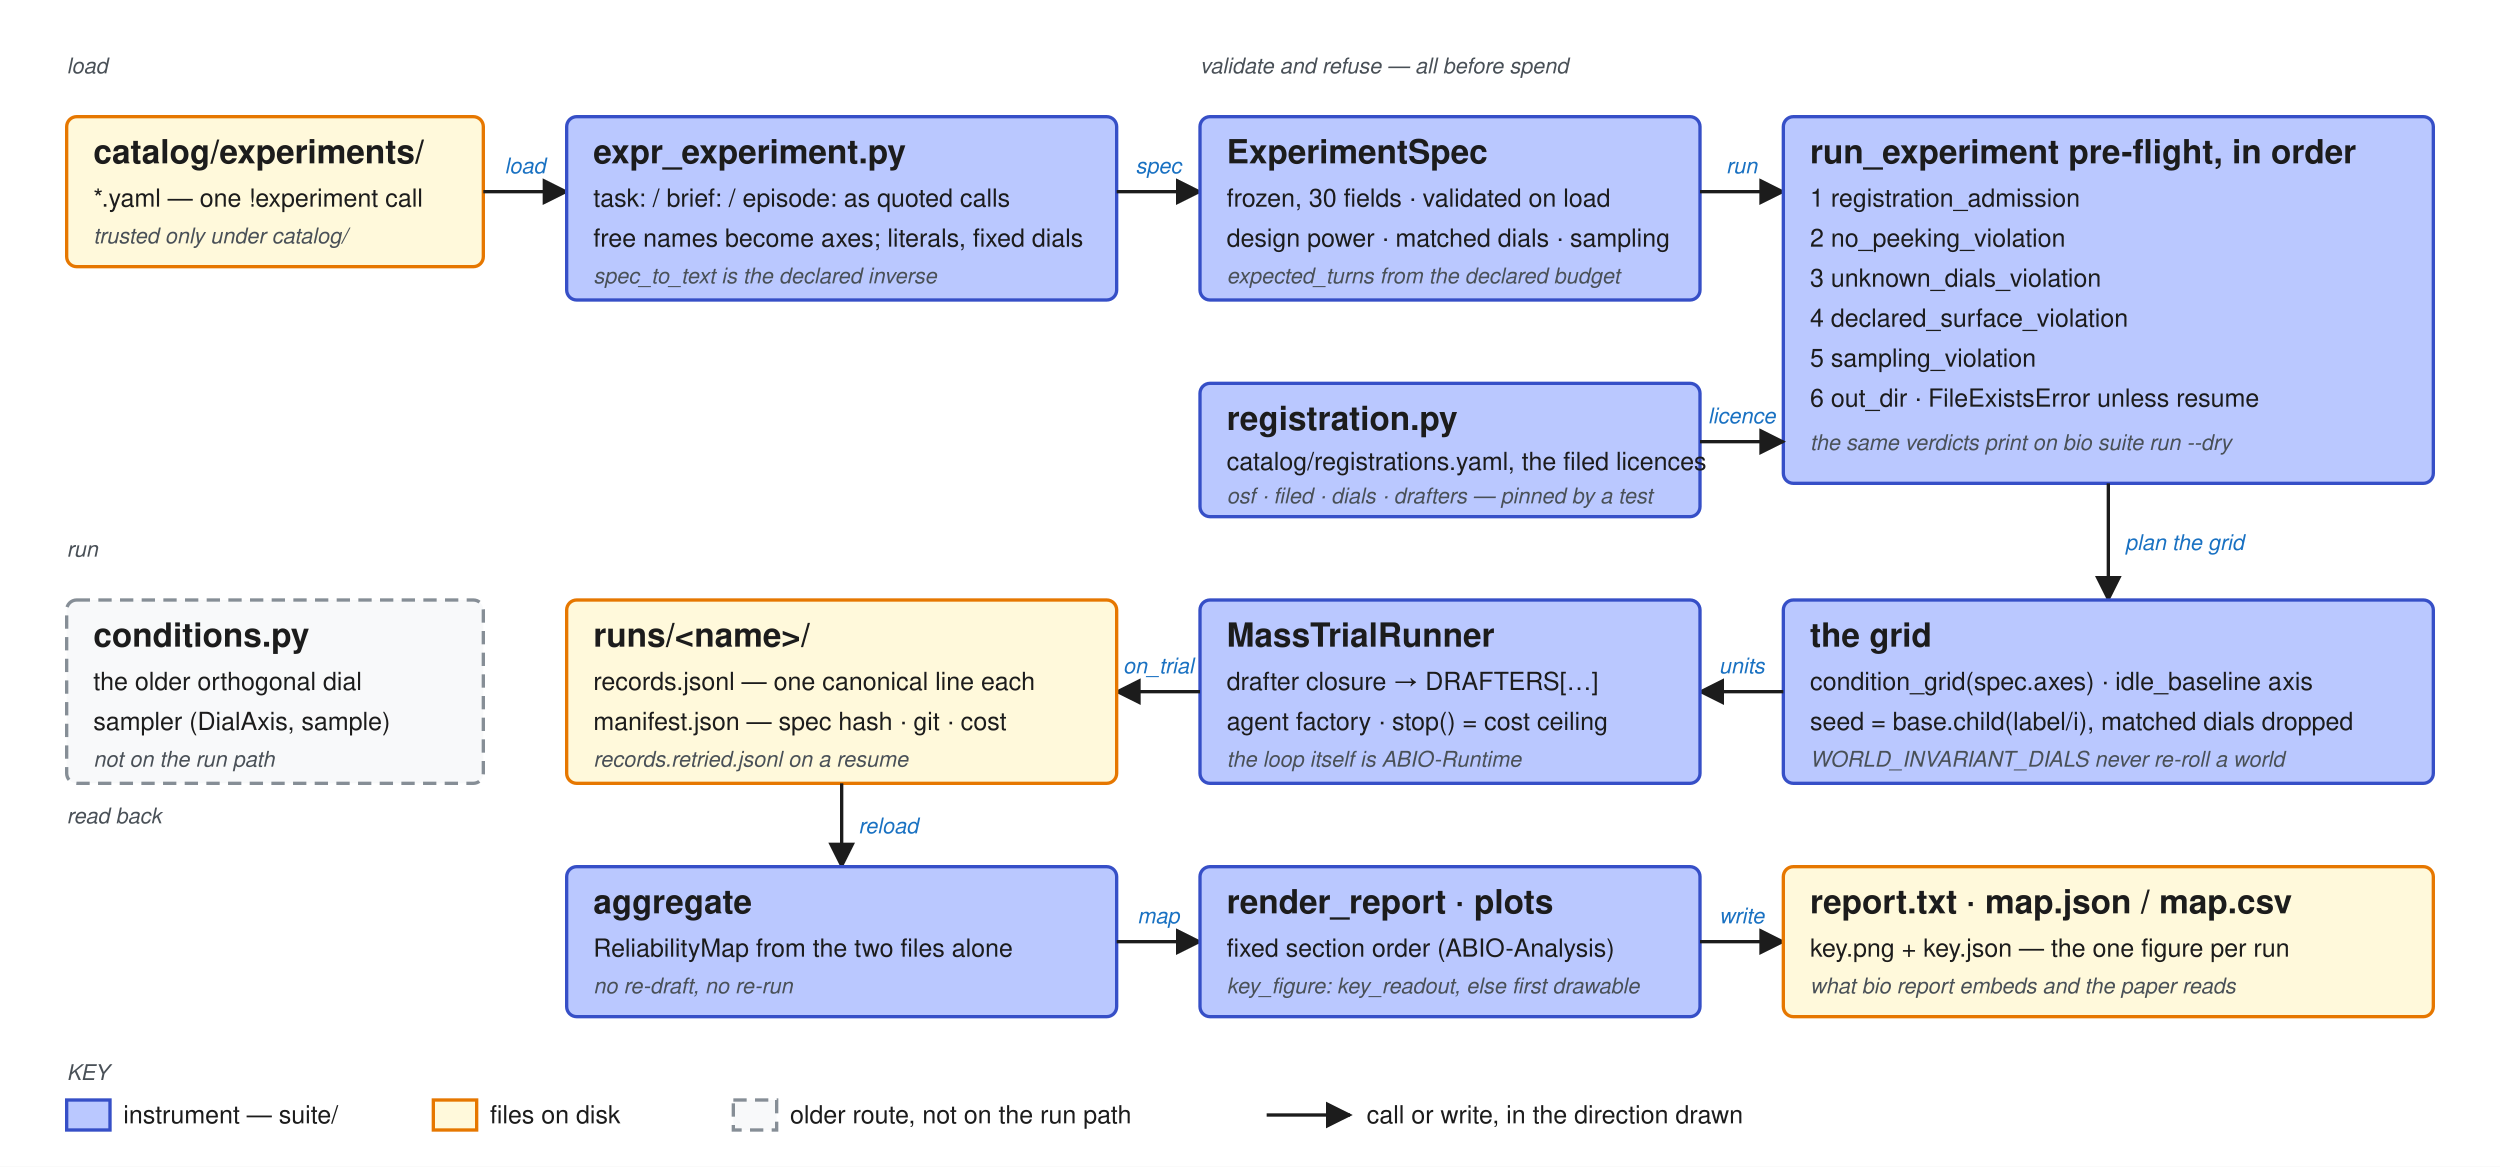
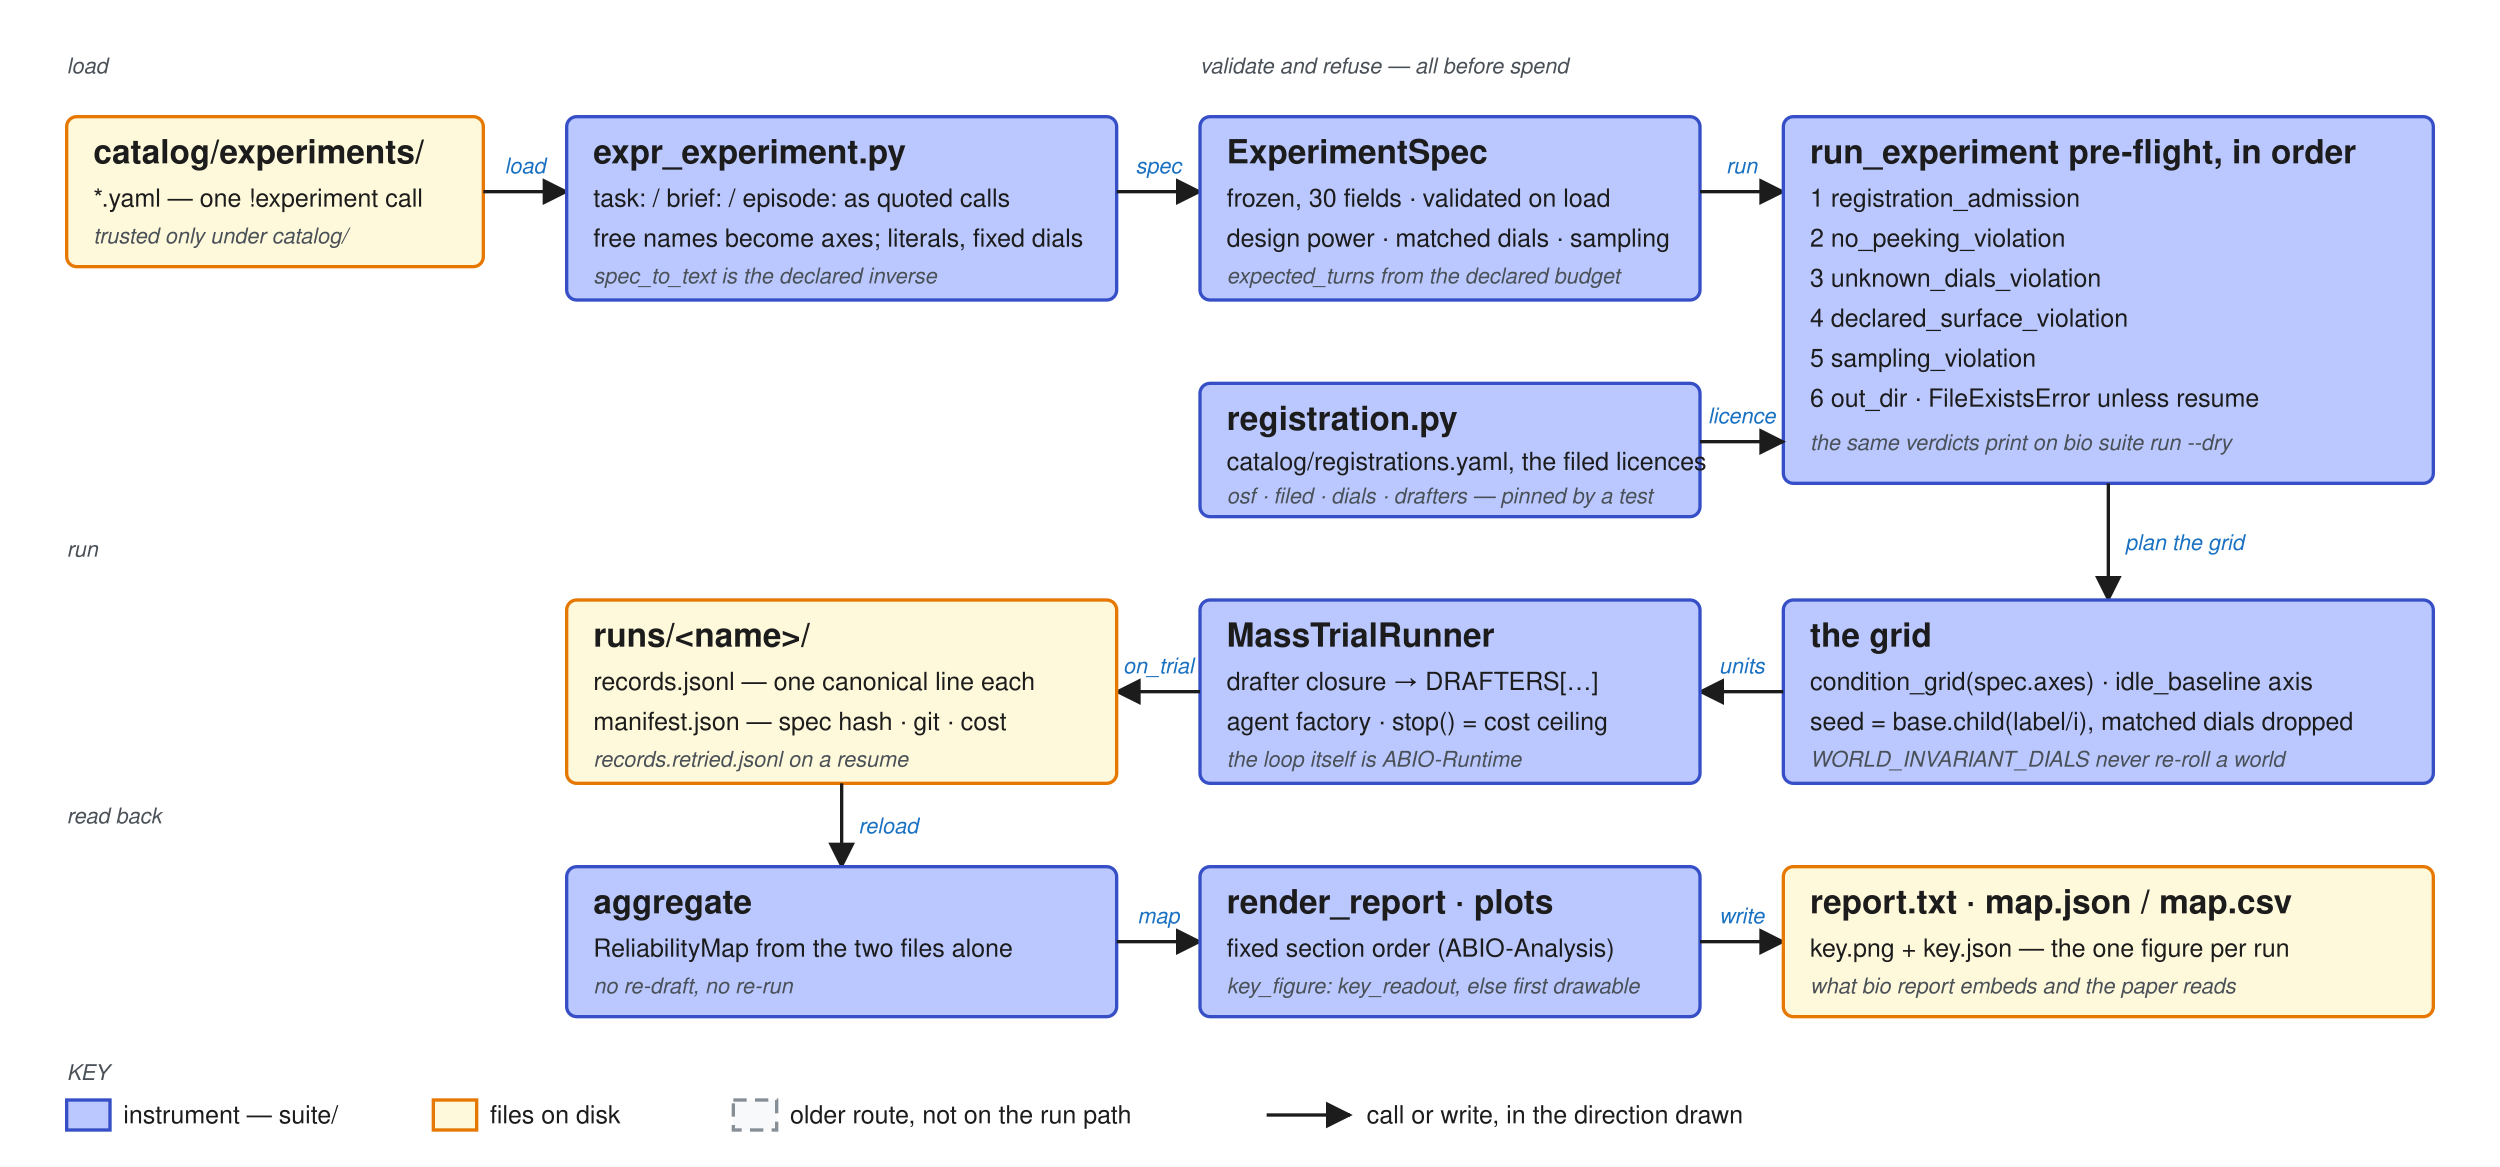
<svg xmlns="http://www.w3.org/2000/svg" viewBox="0 0 1500 700" width="3000" height="1400" font-family="Helvetica Neue, Helvetica, Arial, sans-serif">
  <defs>
    <marker id="arrowhead" viewBox="0 0 10 10" refX="9" refY="5" markerWidth="8" markerHeight="8" orient="auto-start-reverse">
      <path d="M 0 0 L 10 5 L 0 10 z" fill="#1c1c1c" />
    </marker>
    <style>
      .inst{fill:#bac8ff;stroke:#364fc7;stroke-width:2}
      .store{fill:#fff9db;stroke:#e67700;stroke-width:2}
      .legacy{fill:#f8f9fa;stroke:#868e96;stroke-width:2;stroke-dasharray:8 5}
      .t{font-size:20px;font-weight:700;fill:#1c1c1c}
      .b{font-size:15px;fill:#1c1c1c}
      .m{font-size:13px;fill:#495057;font-style:italic}
      .l{font-size:13px;fill:#1971c2;font-style:italic}
      .a{stroke:#1c1c1c;stroke-width:2;fill:none;marker-end:url(#arrowhead)}
    </style>
  </defs>
  <rect width="1500" height="700" fill="#ffffff" />
  <text class="m" x="40" y="44">load</text>
  <text class="m" x="720" y="44">validate and refuse — all before spend</text>
  <text class="m" x="40" y="334">run</text>
  <text class="m" x="40" y="494">read back</text>
  <rect id="box-yaml" class="store" x="40" y="70" width="250" height="90" rx="6" />
  <text class="t" x="56" y="98">catalog/experiments/</text>
  <text class="b" x="56" y="124">*.yaml — one !experiment call</text>
  <text class="m" x="56" y="146">trusted only under catalog/</text>
  <path id="edge-yaml-load" class="a" d="M 290 115 L 340 115" />
  <text class="l" x="315" y="104" text-anchor="middle">load</text>
  <rect id="box-load" class="inst" x="340" y="70" width="330" height="110" rx="6" />
  <text class="t" x="356" y="98">expr_experiment.py</text>
  <text class="b" x="356" y="124">task: / brief: / episode: as quoted calls</text>
  <text class="b" x="356" y="148">free names become axes; literals, fixed dials</text>
  <text class="m" x="356" y="170">spec_to_text is the declared inverse</text>
  <path id="edge-load-spec" class="a" d="M 670 115 L 720 115" />
  <text class="l" x="695" y="104" text-anchor="middle">spec</text>
  <rect id="box-spec" class="inst" x="720" y="70" width="300" height="110" rx="6" />
  <text class="t" x="736" y="98">ExperimentSpec</text>
  <text class="b" x="736" y="124">frozen, 30 fields · validated on load</text>
  <text class="b" x="736" y="148">design power · matched dials · sampling</text>
  <text class="m" x="736" y="170">expected_turns from the declared budget</text>
  <path id="edge-spec-guards" class="a" d="M 1020 115 L 1070 115" />
  <text class="l" x="1045" y="104" text-anchor="middle">run</text>
  <rect id="box-guards" class="inst" x="1070" y="70" width="390" height="220" rx="6" />
  <text class="t" x="1086" y="98">run_experiment pre-flight, in order</text>
  <text class="b" x="1086" y="124">1  registration_admission</text>
  <text class="b" x="1086" y="148">2  no_peeking_violation</text>
  <text class="b" x="1086" y="172">3  unknown_dials_violation</text>
  <text class="b" x="1086" y="196">4  declared_surface_violation</text>
  <text class="b" x="1086" y="220">5  sampling_violation</text>
  <text class="b" x="1086" y="244">6  out_dir · FileExistsError unless resume</text>
  <text class="m" x="1086" y="270">the same verdicts print on bio suite run --dry</text>
  <rect id="box-registry" class="inst" x="720" y="230" width="300" height="80" rx="6" />
  <text class="t" x="736" y="258">registration.py</text>
  <text class="b" x="736" y="282">catalog/registrations.yaml, the filed licences</text>
  <text class="m" x="736" y="302">osf · filed · dials · drafters — pinned by a test</text>
  <path id="edge-registry-guards" class="a" d="M 1020 265 L 1070 265" />
  <text class="l" x="1045" y="254" text-anchor="middle">licence</text>
  <path id="edge-guards-grid" class="a" d="M 1265 290 L 1265 360" />
  <text class="l" x="1275" y="330">plan the grid</text>
  <rect id="box-grid" class="inst" x="1070" y="360" width="390" height="110" rx="6" />
  <text class="t" x="1086" y="388">the grid</text>
  <text class="b" x="1086" y="414">condition_grid(spec.axes) · idle_baseline axis</text>
  <text class="b" x="1086" y="438">seed = base.child(label/i), matched dials dropped</text>
  <text class="m" x="1086" y="460">WORLD_INVARIANT_DIALS never re-roll a world</text>
  <path id="edge-grid-runner" class="a" d="M 1070 415 L 1020 415" />
  <text class="l" x="1045" y="404" text-anchor="middle">units</text>
  <rect id="box-runner" class="inst" x="720" y="360" width="300" height="110" rx="6" />
  <text class="t" x="736" y="388">MassTrialRunner</text>
  <text class="b" x="736" y="414">drafter closure → DRAFTERS[…]</text>
  <text class="b" x="736" y="438">agent factory · stop() = cost ceiling</text>
  <text class="m" x="736" y="460">the loop itself is ABIO-Runtime</text>
  <path id="edge-runner-records" class="a" d="M 720 415 L 670 415" />
  <text class="l" x="695" y="404" text-anchor="middle">on_trial</text>
  <rect id="box-records" class="store" x="340" y="360" width="330" height="110" rx="6" />
  <text class="t" x="356" y="388">runs/&lt;name&gt;/</text>
  <text class="b" x="356" y="414">records.jsonl — one canonical line each</text>
  <text class="b" x="356" y="438">manifest.json — spec hash · git · cost</text>
  <text class="m" x="356" y="460">records.retried.jsonl on a resume</text>
-   <rect id="box-conditions" class="legacy" x="40" y="360" width="250" height="110" rx="6" />
-   <text class="t" x="56" y="388">conditions.py</text>
-   <text class="b" x="56" y="414">the older orthogonal dial</text>
-   <text class="b" x="56" y="438">sampler (DialAxis, sample)</text>
-   <text class="m" x="56" y="460">not on the run path</text>
  <path id="edge-records-aggregate" class="a" d="M 505 470 L 505 520" />
  <text class="l" x="515" y="500">reload</text>
  <rect id="box-aggregate" class="inst" x="340" y="520" width="330" height="90" rx="6" />
  <text class="t" x="356" y="548">aggregate</text>
  <text class="b" x="356" y="574">ReliabilityMap from the two files alone</text>
  <text class="m" x="356" y="596">no re-draft, no re-run</text>
  <path id="edge-aggregate-report" class="a" d="M 670 565 L 720 565" />
  <text class="l" x="695" y="554" text-anchor="middle">map</text>
  <rect id="box-report" class="inst" x="720" y="520" width="300" height="90" rx="6" />
  <text class="t" x="736" y="548">render_report · plots</text>
  <text class="b" x="736" y="574">fixed section order (ABIO-Analysis)</text>
  <text class="m" x="736" y="596">key_figure: key_readout, else first drawable</text>
  <path id="edge-report-outputs" class="a" d="M 1020 565 L 1070 565" />
  <text class="l" x="1045" y="554" text-anchor="middle">write</text>
  <rect id="box-outputs" class="store" x="1070" y="520" width="390" height="90" rx="6" />
  <text class="t" x="1086" y="548">report.txt · map.json / map.csv</text>
  <text class="b" x="1086" y="574">key.png + key.json — the one figure per run</text>
  <text class="m" x="1086" y="596">what bio report embeds and the paper reads</text>
  <text class="m" x="40" y="648">KEY</text>
  <rect class="inst" x="40" y="660" width="26" height="18" />
  <text class="b" x="74" y="674">instrument — suite/</text>
  <rect class="store" x="260" y="660" width="26" height="18" />
  <text class="b" x="294" y="674">files on disk</text>
  <rect class="legacy" x="440" y="660" width="26" height="18" />
  <text class="b" x="474" y="674">older route, not on the run path</text>
  <path class="a" d="M 760 669 L 810 669" />
  <text class="b" x="820" y="674">call or write, in the direction drawn</text>
</svg>
